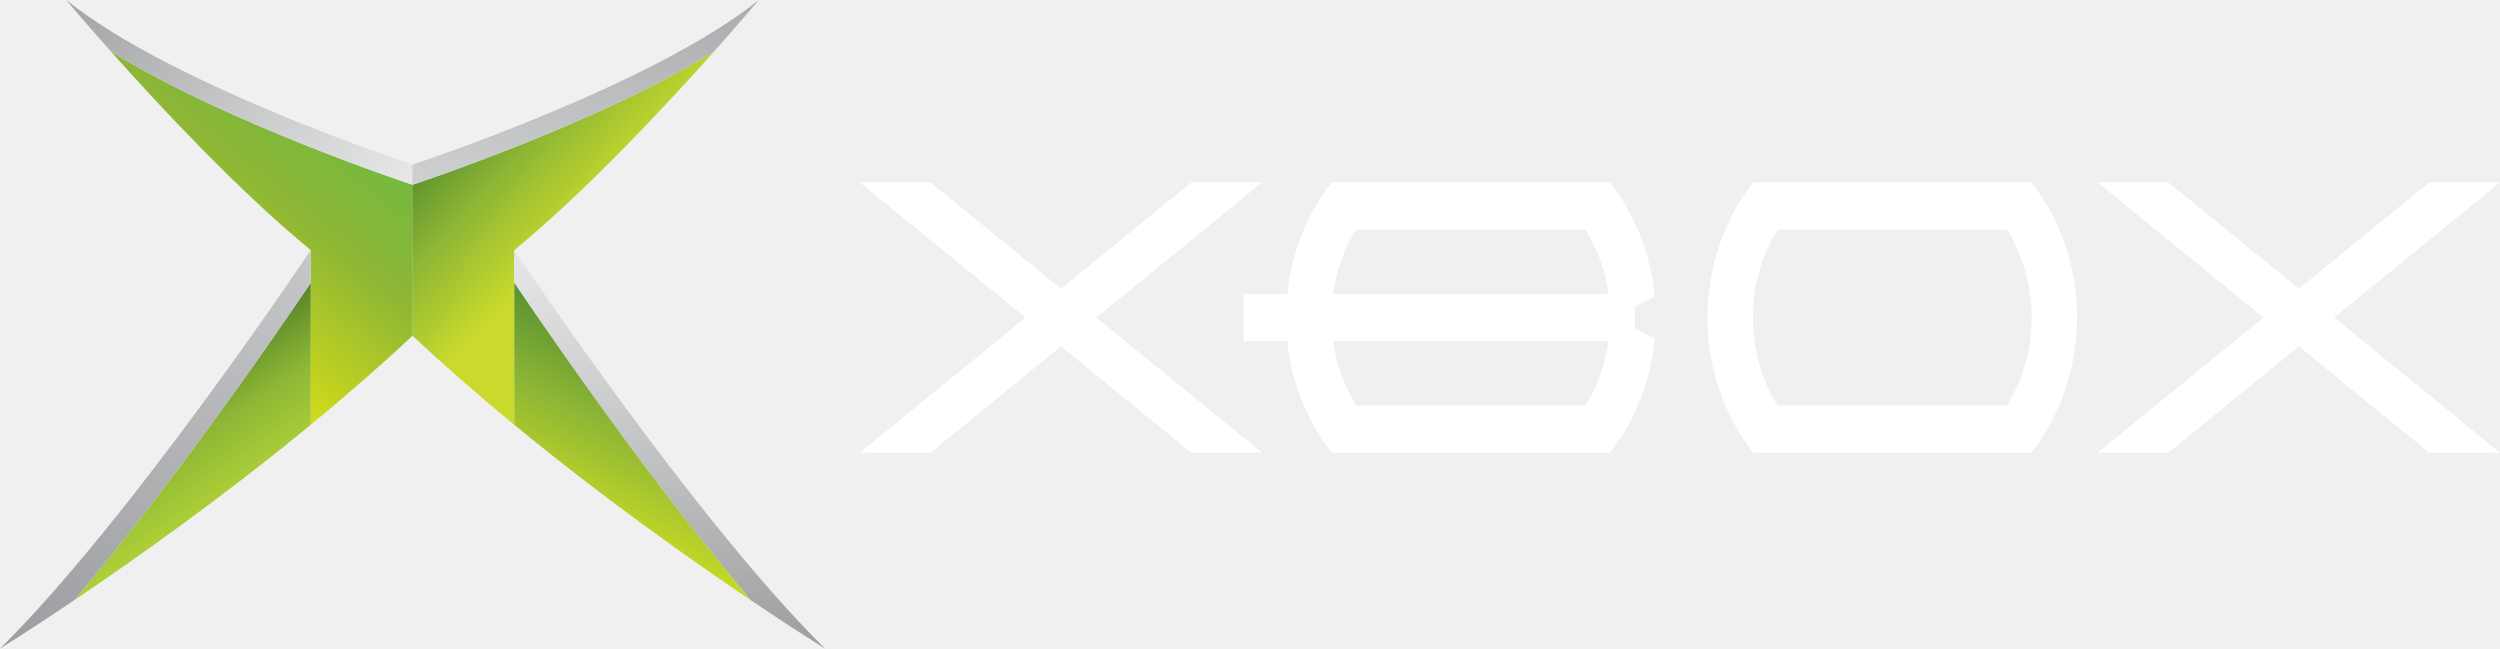
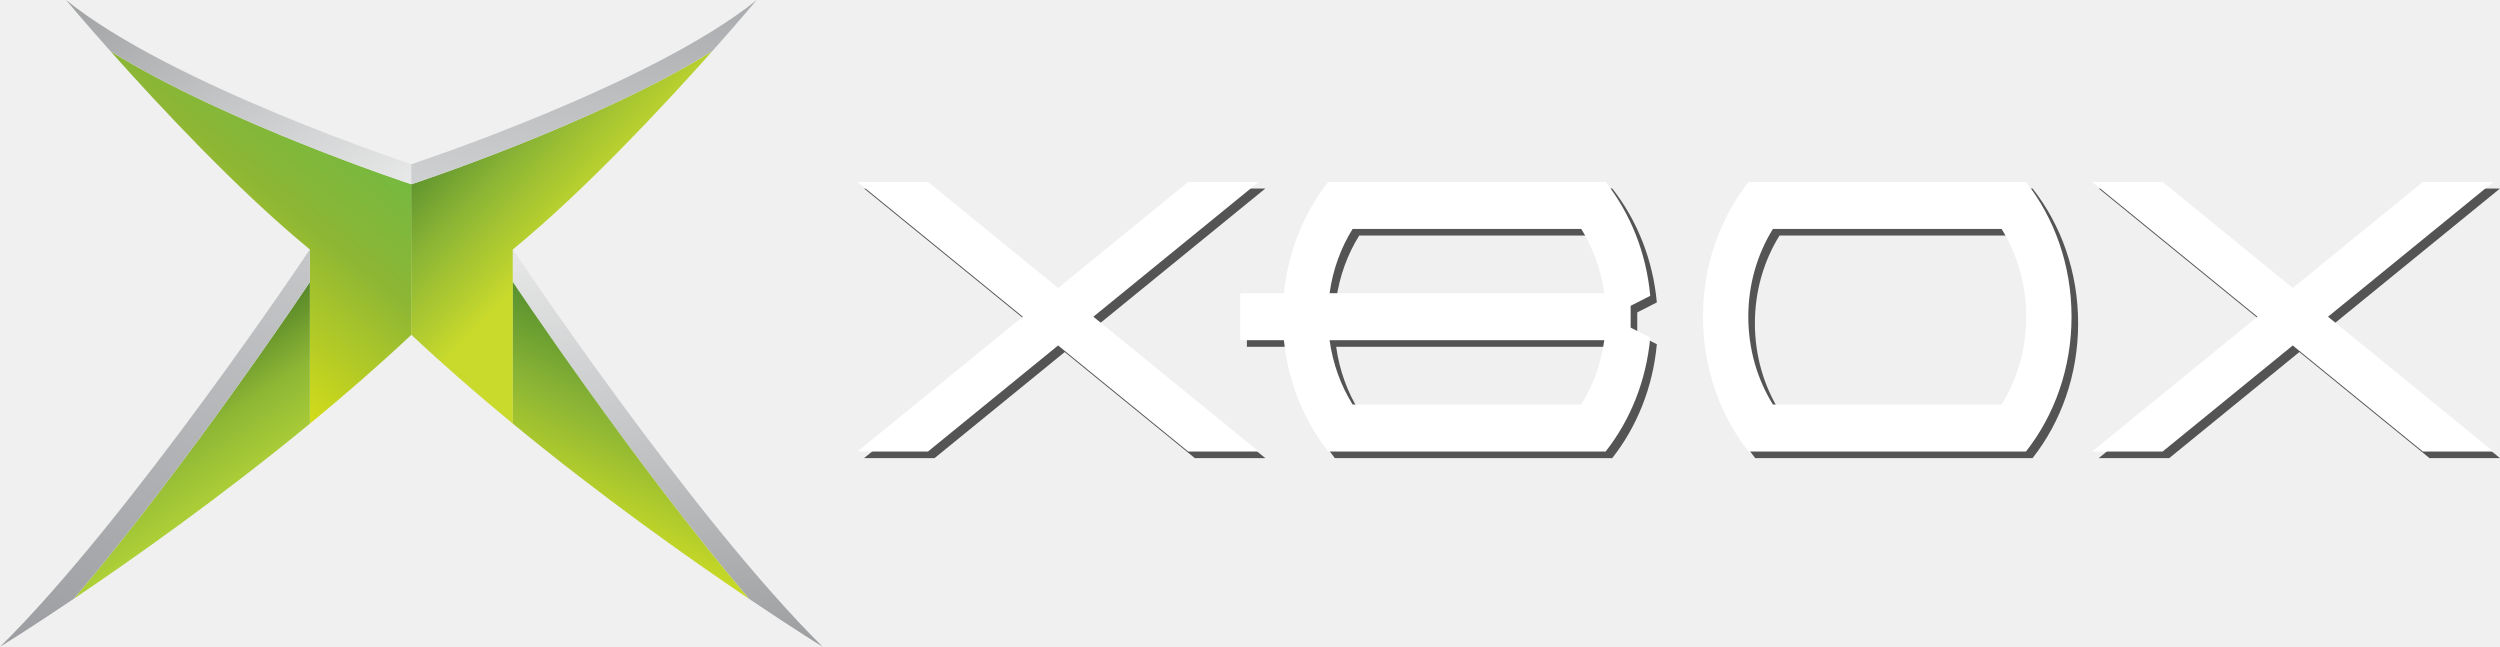
- <svg xmlns="http://www.w3.org/2000/svg" width="566.929" height="147.072" xml:space="preserve" version="1.1" id="svg21">
+ <svg xmlns="http://www.w3.org/2000/svg" width="568.417" height="147.073" xml:space="preserve" version="1.1" id="svg21">
  <defs id="defs21" />
-   <path fill="#93C83E" d="M 286.207,41.362 H 270.174 L 240.588,65.478 211,41.362 h -16.034 l 37.603,30.65 -37.603,30.649 H 211 l 29.587,-24.115 29.586,24.115 h 16.033 L 248.603,72.012 Z" style="display:inline;fill:#ffffff;fill-opacity:1" id="path2" />
-   <path fill="#93C83E" d="m 403.119,91.974 c -3.527,-5.67 -5.602,-12.546 -5.602,-19.962 0,-7.417 2.074,-14.294 5.602,-19.962 h 51.986 c 3.529,5.668 5.604,12.545 5.604,19.962 0,7.417 -2.074,14.292 -5.604,19.962 z M 460.66,41.379 V 41.36 h -63.094 v 0.018 c -6.441,8.19 -10.352,18.9 -10.352,30.634 0,11.731 3.91,22.444 10.352,30.632 v 0.018 h 63.094 v -0.018 c 6.441,-8.189 10.35,-18.9 10.35,-30.632 -10e-4,-11.734 -3.909,-22.444 -10.35,-30.633 M 307.553,91.974 c -2.665,-4.281 -4.497,-9.248 -5.239,-14.617 h 62.459 c -0.738,5.369 -2.57,10.336 -5.237,14.617 z m 0,-39.925 h 51.983 c 2.666,4.281 4.499,9.249 5.238,14.616 h -62.459 c 0.741,-5.367 2.573,-10.334 5.238,-14.616 m 63.214,17.481 4.455,-2.27 c -0.904,-9.863 -4.57,-18.813 -10.129,-25.881 V 41.36 h -63.096 v 0.018 c -5.448,6.926 -9.076,15.663 -10.068,25.286 h -9.916 v 10.691 h 9.916 c 0.992,9.626 4.619,18.36 10.068,25.288 v 0.018 h 63.096 v -0.02 c 5.559,-7.068 9.225,-16.02 10.129,-25.88 L 370.767,74.49 Z M 566.929,41.362 H 550.896 L 521.308,65.478 491.722,41.362 h -16.035 l 37.604,30.65 -37.604,30.649 h 16.035 l 29.586,-24.115 29.588,24.115 h 16.033 L 529.324,72.012 Z" style="display:inline;fill:#ffffff;fill-opacity:1" id="path1" />
-   <linearGradient id="a" gradientUnits="userSpaceOnUse" x1="-72.165" y1="11.666" x2="-71.912" y2="11.666" gradientTransform="scale(280.446 -280.446) rotate(51 -23.523 81.499)">
+   <g id="g5" transform="translate(-0.512,-0.5)" style="fill:#000000;opacity:0.65">
+     <path fill="#93C83E" d="M 288.207,43.362 H 272.174 L 242.588,67.478 213,43.362 h -16.034 l 37.603,30.65 -37.603,30.649 H 213 l 29.587,-24.115 29.586,24.115 h 16.033 L 250.603,74.012 Z" style="display:inline;fill:#000000;fill-opacity:1" id="path3" />
+     <path fill="#93C83E" d="m 405.119,93.974 c -3.527,-5.67 -5.602,-12.546 -5.602,-19.962 0,-7.417 2.074,-14.294 5.602,-19.962 h 51.986 c 3.529,5.668 5.604,12.545 5.604,19.962 0,7.417 -2.074,14.292 -5.604,19.962 z M 462.66,43.379 V 43.36 h -63.094 v 0.018 c -6.441,8.19 -10.352,18.9 -10.352,30.634 0,11.731 3.91,22.444 10.352,30.632 v 0.018 h 63.094 v -0.018 c 6.441,-8.189 10.35,-18.9 10.35,-30.632 -10e-4,-11.734 -3.909,-22.444 -10.35,-30.633 M 309.553,93.974 c -2.665,-4.281 -4.497,-9.248 -5.239,-14.617 h 62.459 c -0.738,5.369 -2.57,10.336 -5.237,14.617 z m 0,-39.925 h 51.983 c 2.666,4.281 4.499,9.249 5.238,14.616 h -62.459 c 0.741,-5.367 2.573,-10.334 5.238,-14.616 m 63.214,17.481 4.455,-2.27 c -0.904,-9.863 -4.57,-18.813 -10.129,-25.881 V 43.36 h -63.096 v 0.018 c -5.448,6.926 -9.076,15.663 -10.068,25.286 h -9.916 v 10.691 h 9.916 c 0.992,9.626 4.619,18.36 10.068,25.288 v 0.018 h 63.096 v -0.02 c 5.559,-7.068 9.225,-16.02 10.129,-25.88 L 372.767,76.49 Z M 568.929,43.362 H 552.896 L 523.308,67.478 493.722,43.362 h -16.035 l 37.604,30.65 -37.604,30.649 h 16.035 l 29.586,-24.115 29.588,24.115 h 16.033 L 531.324,74.012 Z" style="display:inline;fill:#000000;fill-opacity:1" id="path5" />
+   </g>
+   <g id="g6" transform="translate(-0.012)" style="fill:#ffffff">
+     <path fill="#93C83E" d="M 286.207,41.362 H 270.174 L 240.588,65.478 211,41.362 h -16.034 l 37.603,30.65 -37.603,30.649 H 211 l 29.587,-24.115 29.586,24.115 h 16.033 L 248.603,72.012 Z" style="display:inline;fill:#ffffff;fill-opacity:1" id="path2" />
+     <path fill="#93C83E" d="m 403.119,91.974 c -3.527,-5.67 -5.602,-12.546 -5.602,-19.962 0,-7.417 2.074,-14.294 5.602,-19.962 h 51.986 c 3.529,5.668 5.604,12.545 5.604,19.962 0,7.417 -2.074,14.292 -5.604,19.962 z M 460.66,41.379 V 41.36 h -63.094 v 0.018 c -6.441,8.19 -10.352,18.9 -10.352,30.634 0,11.731 3.91,22.444 10.352,30.632 v 0.018 h 63.094 v -0.018 c 6.441,-8.189 10.35,-18.9 10.35,-30.632 -10e-4,-11.734 -3.909,-22.444 -10.35,-30.633 M 307.553,91.974 c -2.665,-4.281 -4.497,-9.248 -5.239,-14.617 h 62.459 c -0.738,5.369 -2.57,10.336 -5.237,14.617 z m 0,-39.925 h 51.983 c 2.666,4.281 4.499,9.249 5.238,14.616 h -62.459 c 0.741,-5.367 2.573,-10.334 5.238,-14.616 m 63.214,17.481 4.455,-2.27 c -0.904,-9.863 -4.57,-18.813 -10.129,-25.881 V 41.36 h -63.096 v 0.018 c -5.448,6.926 -9.076,15.663 -10.068,25.286 h -9.916 v 10.691 h 9.916 c 0.992,9.626 4.619,18.36 10.068,25.288 v 0.018 h 63.096 v -0.02 c 5.559,-7.068 9.225,-16.02 10.129,-25.88 L 370.767,74.49 Z M 566.929,41.362 H 550.896 L 521.308,65.478 491.722,41.362 h -16.035 l 37.604,30.65 -37.604,30.649 h 16.035 l 29.586,-24.115 29.588,24.115 h 16.033 L 529.324,72.012 Z" style="display:inline;fill:#ffffff;fill-opacity:1" id="path1" />
+   </g>
+   <linearGradient id="a" gradientUnits="userSpaceOnUse" x1="-72.165" y1="11.666" x2="-71.912" y2="11.666" gradientTransform="matrix(176.4904,-217.9475,-217.9475,-176.4904,15317.153,-13599.057)">
    <stop offset="0" style="stop-color:#d3dc19" id="stop2" />
    <stop offset=".5" style="stop-color:#8db635" id="stop3" />
    <stop offset="1" style="stop-color:#66bb46" id="stop4" />
  </linearGradient>
-   <linearGradient id="b" gradientUnits="userSpaceOnUse" x1="-70.236" y1="11.671" x2="-69.982" y2="11.671" gradientTransform="scale(386.5615 -386.5615) rotate(-56 -46.02 -60.277)">
+   <linearGradient id="b" gradientUnits="userSpaceOnUse" x1="-70.236" y1="11.671" x2="-69.982" y2="11.671" gradientTransform="matrix(216.1625,320.474,320.474,-216.1625,11475.447,25019.358)">
    <stop offset="0" style="stop-color:#a0a2a4" id="stop5" />
    <stop offset="1" style="stop-color:#fafafa" id="stop6" />
  </linearGradient>
-   <linearGradient id="c" gradientUnits="userSpaceOnUse" x1="-71.278" y1="11.932" x2="-71.278" y2="12.021" gradientTransform="scale(416.753 -416.753) rotate(34 -15.62 122.605)">
+   <linearGradient id="c" gradientUnits="userSpaceOnUse" x1="-71.278" y1="11.932" x2="-71.278" y2="12.021" gradientTransform="matrix(345.5039,-233.0453,-233.0453,-345.5039,27459.61,-12375.664)">
    <stop offset="0" style="stop-color:#aed037" id="stop7" />
    <stop offset=".421" style="stop-color:#8db635" id="stop8" />
    <stop offset="1" style="stop-color:#3e7223" id="stop9" />
  </linearGradient>
-   <linearGradient id="d" gradientUnits="userSpaceOnUse" x1="-71.394" y1="12.16" x2="-71.14" y2="12.16" gradientTransform="scale(559.486 -559.486) rotate(60 -24.923 67.786)">
+   <linearGradient id="d" gradientUnits="userSpaceOnUse" x1="-71.394" y1="12.16" x2="-71.14" y2="12.16" gradientTransform="matrix(279.743,-484.5291,-484.5291,-279.743,25872.254,-31038.577)">
    <stop offset="0" style="stop-color:#9b9da0" id="stop10" />
    <stop offset="1" style="stop-color:#cfd1d3" id="stop11" />
  </linearGradient>
-   <linearGradient id="e" gradientUnits="userSpaceOnUse" x1="-71.398" y1="13.965" x2="-71.145" y2="13.965" gradientTransform="scale(-268.3808 268.3808) rotate(-44 -52.964 -80.574)">
+   <linearGradient id="e" gradientUnits="userSpaceOnUse" x1="-71.398" y1="13.965" x2="-71.145" y2="13.965" gradientTransform="matrix(-193.057,-186.433,-186.433,193.057,-11032.2,-15943.376)">
    <stop offset=".303" style="stop-color:#c9da2c" id="stop12" />
    <stop offset=".608" style="stop-color:#8db635" id="stop13" />
    <stop offset="1" style="stop-color:#347428" id="stop14" />
  </linearGradient>
-   <linearGradient id="f" gradientUnits="userSpaceOnUse" x1="-72.94" y1="13.161" x2="-72.687" y2="13.161" gradientTransform="scale(252.6375 -252.6375) rotate(83 -28.673 48)">
+   <linearGradient id="f" gradientUnits="userSpaceOnUse" x1="-72.94" y1="13.161" x2="-72.687" y2="13.161" gradientTransform="matrix(30.78877,-250.7544,-250.7544,-30.78877,5675.141,-17838.62)">
    <stop offset="0" style="stop-color:#ced0d1" id="stop15" />
    <stop offset="1" style="stop-color:#a0a2a5" id="stop16" />
  </linearGradient>
-   <linearGradient id="g" gradientUnits="userSpaceOnUse" x1="-71.391" y1="13.042" x2="-71.138" y2="13.042" gradientTransform="scale(-500.2594 500.2594) rotate(-80 -43.445 -35.677)">
+   <linearGradient id="g" gradientUnits="userSpaceOnUse" x1="-71.391" y1="13.042" x2="-71.138" y2="13.042" gradientTransform="matrix(-86.86913,-492.6593,-492.6593,86.86913,383.133,-36152.109)">
    <stop offset="0" style="stop-color:#9b9d9f" id="stop17" />
    <stop offset="1" style="stop-color:#fafafa" id="stop18" />
  </linearGradient>
-   <linearGradient id="h" gradientUnits="userSpaceOnUse" x1="-72.533" y1="13.199" x2="-72.283" y2="13.199" gradientTransform="scale(212.2382 -212.2382) rotate(65 -25.15 63.744)">
+   <linearGradient id="h" gradientUnits="userSpaceOnUse" x1="-72.533" y1="13.199" x2="-72.283" y2="13.199" gradientTransform="matrix(89.69574,-192.3531,-192.3531,-89.69574,9179.415,-12649.028)">
    <stop offset="0" style="stop-color:#c7d926" id="stop19" />
    <stop offset=".416" style="stop-color:#8db635" id="stop20" />
    <stop offset="1" style="stop-color:#3a7d2c" id="stop21" />
  </linearGradient>
-   <g id="g21">
-     <path fill="url(#a)" d="m 70.465,56.721 v 39.61 C 78.275,89.901 86.1,83.112 93.568,76.102 V 41.9 c 0,0 -41.962,-13.809 -68.457,-30.276 10.913,12.263 28.957,31.638 45.354,45.097" id="path4" style="display:inline" />
-     <path fill="url(#b)" d="M25.111 11.624C51.605 28.092 93.568 41.9 93.568 41.9v-4.56S38.992 19.379 15.026 0c-.001 0 3.894 4.668 10.085 11.624" id="path6" />
-     <path fill="url(#c)" d="M16.797 136.14c13.526-9.11 33.549-23.244 53.67-39.809V64.129s-27.402 41.054-53.67 72.011" id="path9" />
-     <path fill="url(#d)" d="M.012 147.073s6.526-4.021 16.786-10.934c26.268-30.957 53.67-72.009 53.67-72.009v-7.409c-.001 0-40.715 60.996-70.456 90.352" id="path11" />
-     <path fill="url(#e)" d="M93.52 41.9v34.201c7.465 7.011 15.289 13.8 23.1 20.229V56.72c16.397-13.459 34.44-32.834 45.354-45.097C135.481 28.092 93.52 41.9 93.52 41.9" id="path14" />
-     <path fill="url(#f)" d="M93.52 37.34v4.56s41.961-13.809 68.454-30.276C168.165 4.668 172.061 0 172.061 0 148.095 19.379 93.52 37.34 93.52 37.34" id="path16" />
-     <path fill="url(#g)" d="M116.622 64.129s27.404 41.054 53.671 72.009c10.256 6.912 16.787 10.934 16.787 10.934-29.743-29.354-70.457-90.352-70.457-90.352l-.001 7.409z" id="path18" />
-     <path fill="url(#h)" d="M116.622 96.331c20.124 16.564 40.142 30.698 53.671 39.809-26.267-30.957-53.671-72.009-53.671-72.009v32.2z" id="path21" />
+   <g id="g21" transform="translate(-0.012)">
+     <path fill="url(#a)" d="m 70.465,56.721 v 39.61 C 78.275,89.901 86.1,83.112 93.568,76.102 V 41.9 c 0,0 -41.962,-13.809 -68.457,-30.276 10.913,12.263 28.957,31.638 45.354,45.097" id="path4" style="display:inline;fill:url(#a)" />
+     <path fill="url(#b)" d="M 25.111,11.624 C 51.605,28.092 93.568,41.9 93.568,41.9 v -4.56 c 0,0 -54.576,-17.961 -78.542,-37.34 -10e-4,0 3.894,4.668 10.085,11.624" id="path6" style="fill:url(#b)" />
+     <path fill="url(#c)" d="m 16.797,136.14 c 13.526,-9.11 33.549,-23.244 53.67,-39.809 V 64.129 c 0,0 -27.402,41.054 -53.67,72.011" id="path9" style="fill:url(#c)" />
+     <path fill="url(#d)" d="m 0.012,147.073 c 0,0 6.526,-4.021 16.786,-10.934 26.268,-30.957 53.67,-72.009 53.67,-72.009 v -7.409 c -0.001,0 -40.715,60.996 -70.456,90.352" id="path11" style="fill:url(#d)" />
+     <path fill="url(#e)" d="m 93.52,41.9 v 34.201 c 7.465,7.011 15.289,13.8 23.1,20.229 V 56.72 C 133.017,43.261 151.06,23.886 161.974,11.623 135.481,28.092 93.52,41.9 93.52,41.9" id="path14" style="fill:url(#e)" />
+     <path fill="url(#f)" d="m 93.52,37.34 v 4.56 c 0,0 41.961,-13.809 68.454,-30.276 C 168.165,4.668 172.061,0 172.061,0 148.095,19.379 93.52,37.34 93.52,37.34" id="path16" style="fill:url(#f)" />
+     <path fill="url(#g)" d="m 116.622,64.129 c 0,0 27.404,41.054 53.671,72.009 10.256,6.912 16.787,10.934 16.787,10.934 C 157.337,117.718 116.623,56.72 116.623,56.72 Z" id="path18" style="fill:url(#g)" />
+     <path fill="url(#h)" d="m 116.622,96.331 c 20.124,16.564 40.142,30.698 53.671,39.809 -26.267,-30.957 -53.671,-72.009 -53.671,-72.009 z" id="path21" style="fill:url(#h)" />
  </g>
</svg>
